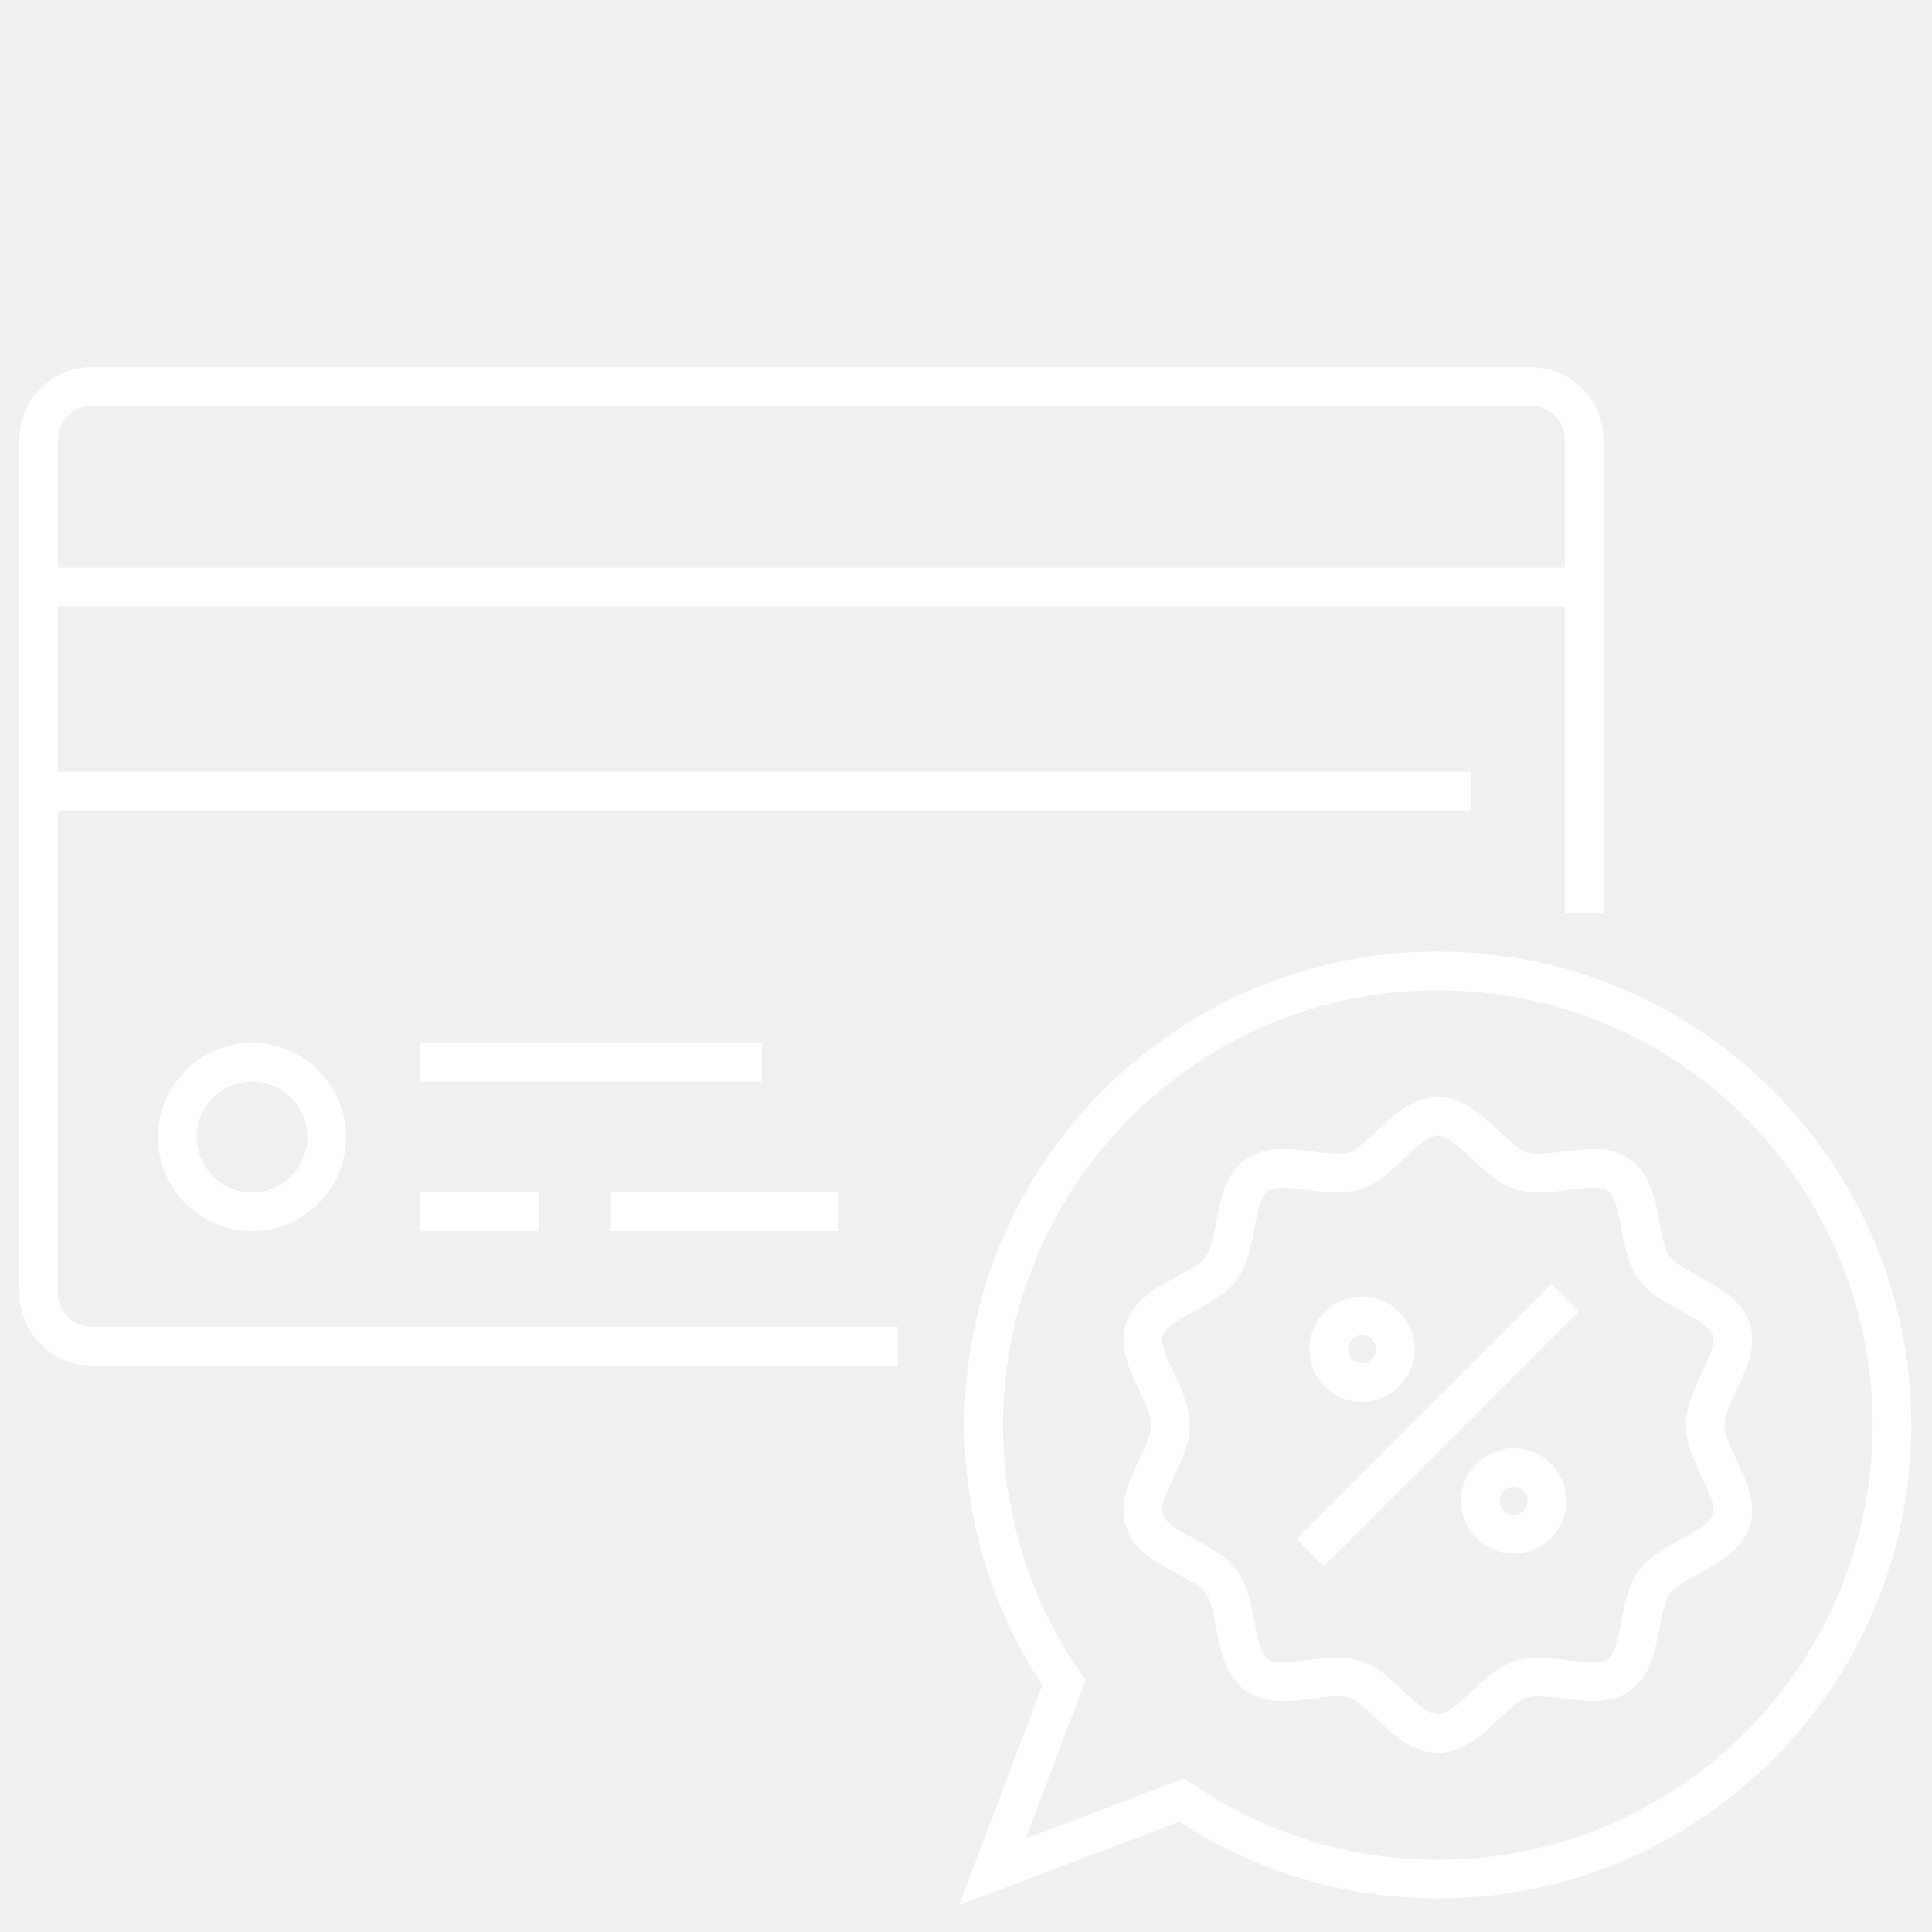
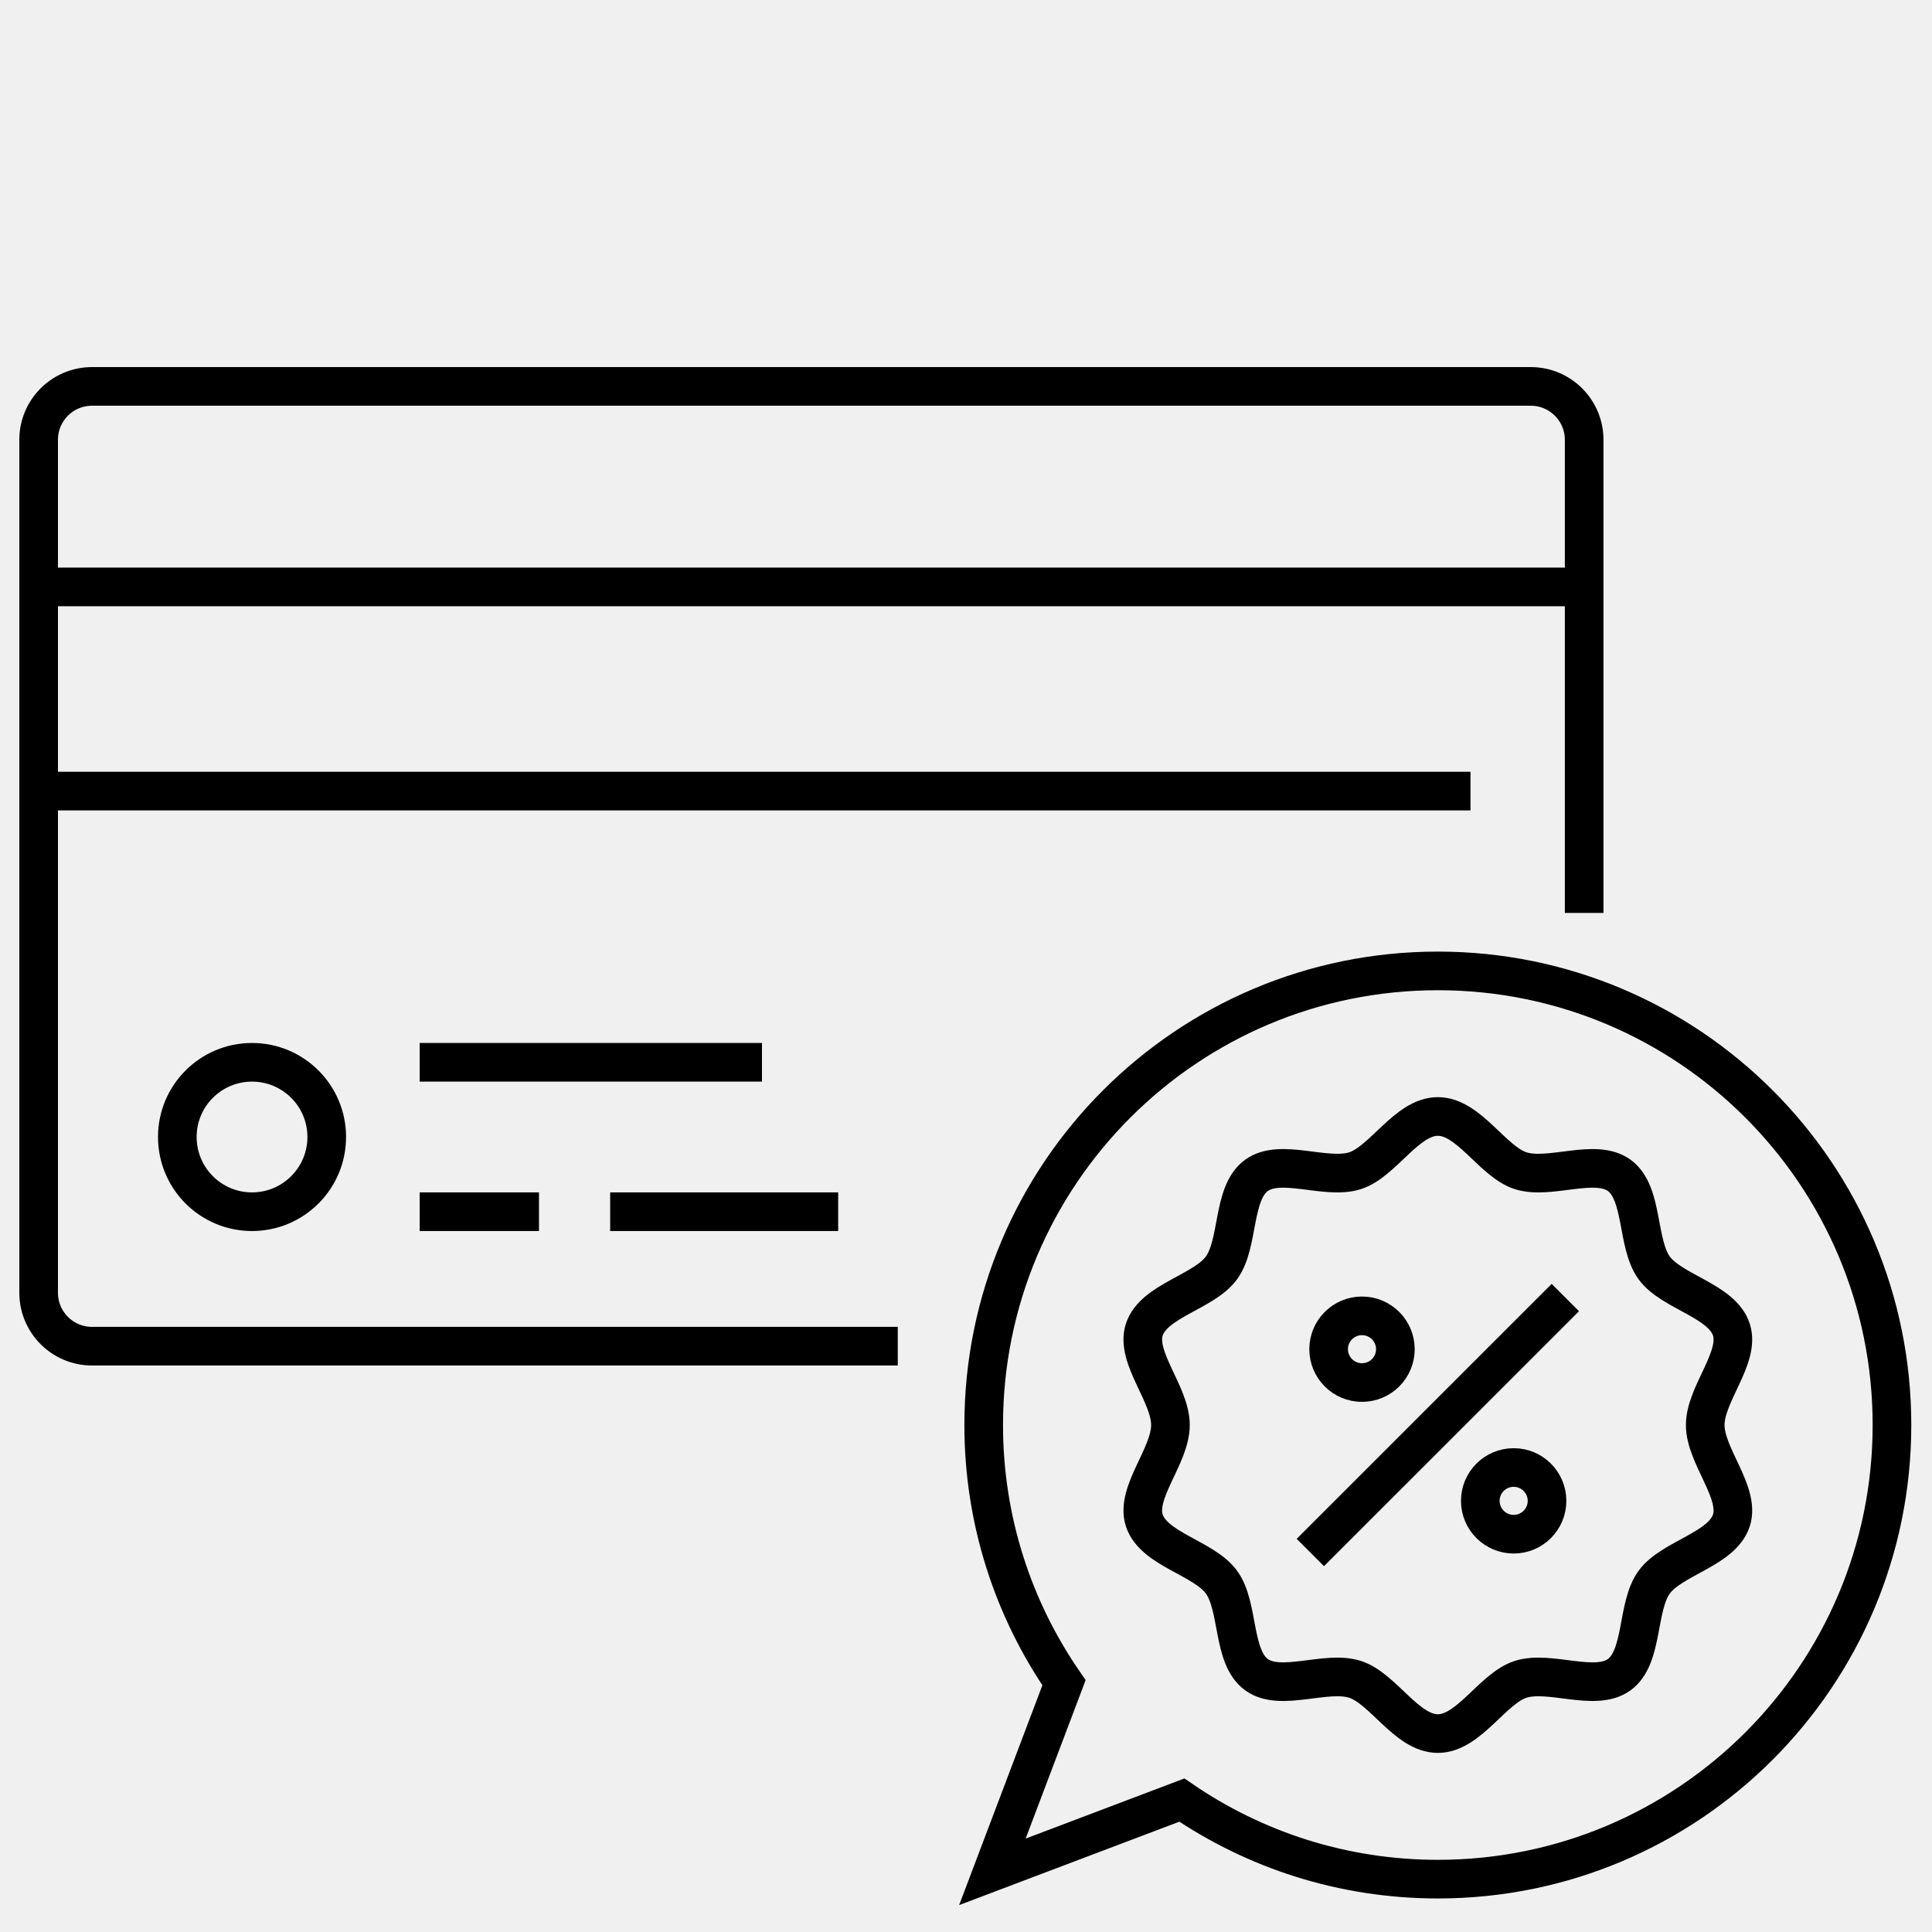
<svg xmlns="http://www.w3.org/2000/svg" width="50" height="50" viewBox="0 0 50 50">
-   <g fill="none" fill-rule="evenodd" stroke="#FFF" stroke-linecap="square">
+   <g fill="none" fill-rule="evenodd" stroke="#000" stroke-linecap="square">
    <path d="M37.211 44.865c-.804 0-1.413-1.167-2.14-1.403-.75-.244-1.929.334-2.554-.122-.633-.46-.445-1.761-.905-2.394-.455-.625-1.753-.847-1.998-1.598-.235-.726.677-1.665.677-2.469 0-.803-.912-1.743-.677-2.468.245-.752 1.543-.973 1.998-1.599.46-.632.272-1.934.905-2.393.625-.456 1.804.122 2.555-.122.726-.236 1.335-1.403 2.14-1.403.803 0 1.413 1.167 2.138 1.403.752.244 1.93-.334 2.556.122.632.46.444 1.761.904 2.394.455.625 1.754.846 1.998 1.598.235.725-.677 1.665-.677 2.468 0 .804.912 1.743.677 2.469-.245.751-1.543.973-1.998 1.599-.46.632-.272 1.933-.904 2.393-.626.456-1.804-.122-2.556.122-.725.236-1.335 1.403-2.139 1.403zM40.157 33.934L34.265 39.825" />
    <path d="M36.112 34.917c0 .477-.387.863-.864.863-.476 0-.863-.386-.863-.863s.387-.863.863-.863c.477 0 .864.386.864.863zM39.174 37.979c-.477 0-.864.386-.864.863 0 .476.387.863.864.863.476 0 .863-.387.863-.863 0-.477-.387-.863-.863-.863z" />
    <path d="M37.211 25.127c-6.49 0-11.753 5.262-11.753 11.752 0 2.478.769 4.774 2.078 6.67l-1.853 4.894 4.903-1.857c1.886 1.29 4.167 2.046 6.625 2.046 6.49 0 11.753-5.262 11.753-11.753 0-6.49-5.262-11.752-11.753-11.752z" />
    <path d="M40.998 23.127V11.382c0-.764-.62-1.382-1.382-1.382H2.382C1.618 10 1 10.618 1 11.382v22.074c0 .764.618 1.383 1.382 1.383h20.352M1 15.189L40.998 15.189M1 20.473L37.556 20.473" />
    <path d="M8.456 29.425c0 1.068-.866 1.934-1.934 1.934s-1.933-.866-1.933-1.934c0-1.067.865-1.933 1.933-1.933s1.934.866 1.934 1.933zM11.361 31.359L13.449 31.359M11.361 27.492L19.22 27.492M16.291 31.359L21.192 31.359" />
  </g>
</svg>
